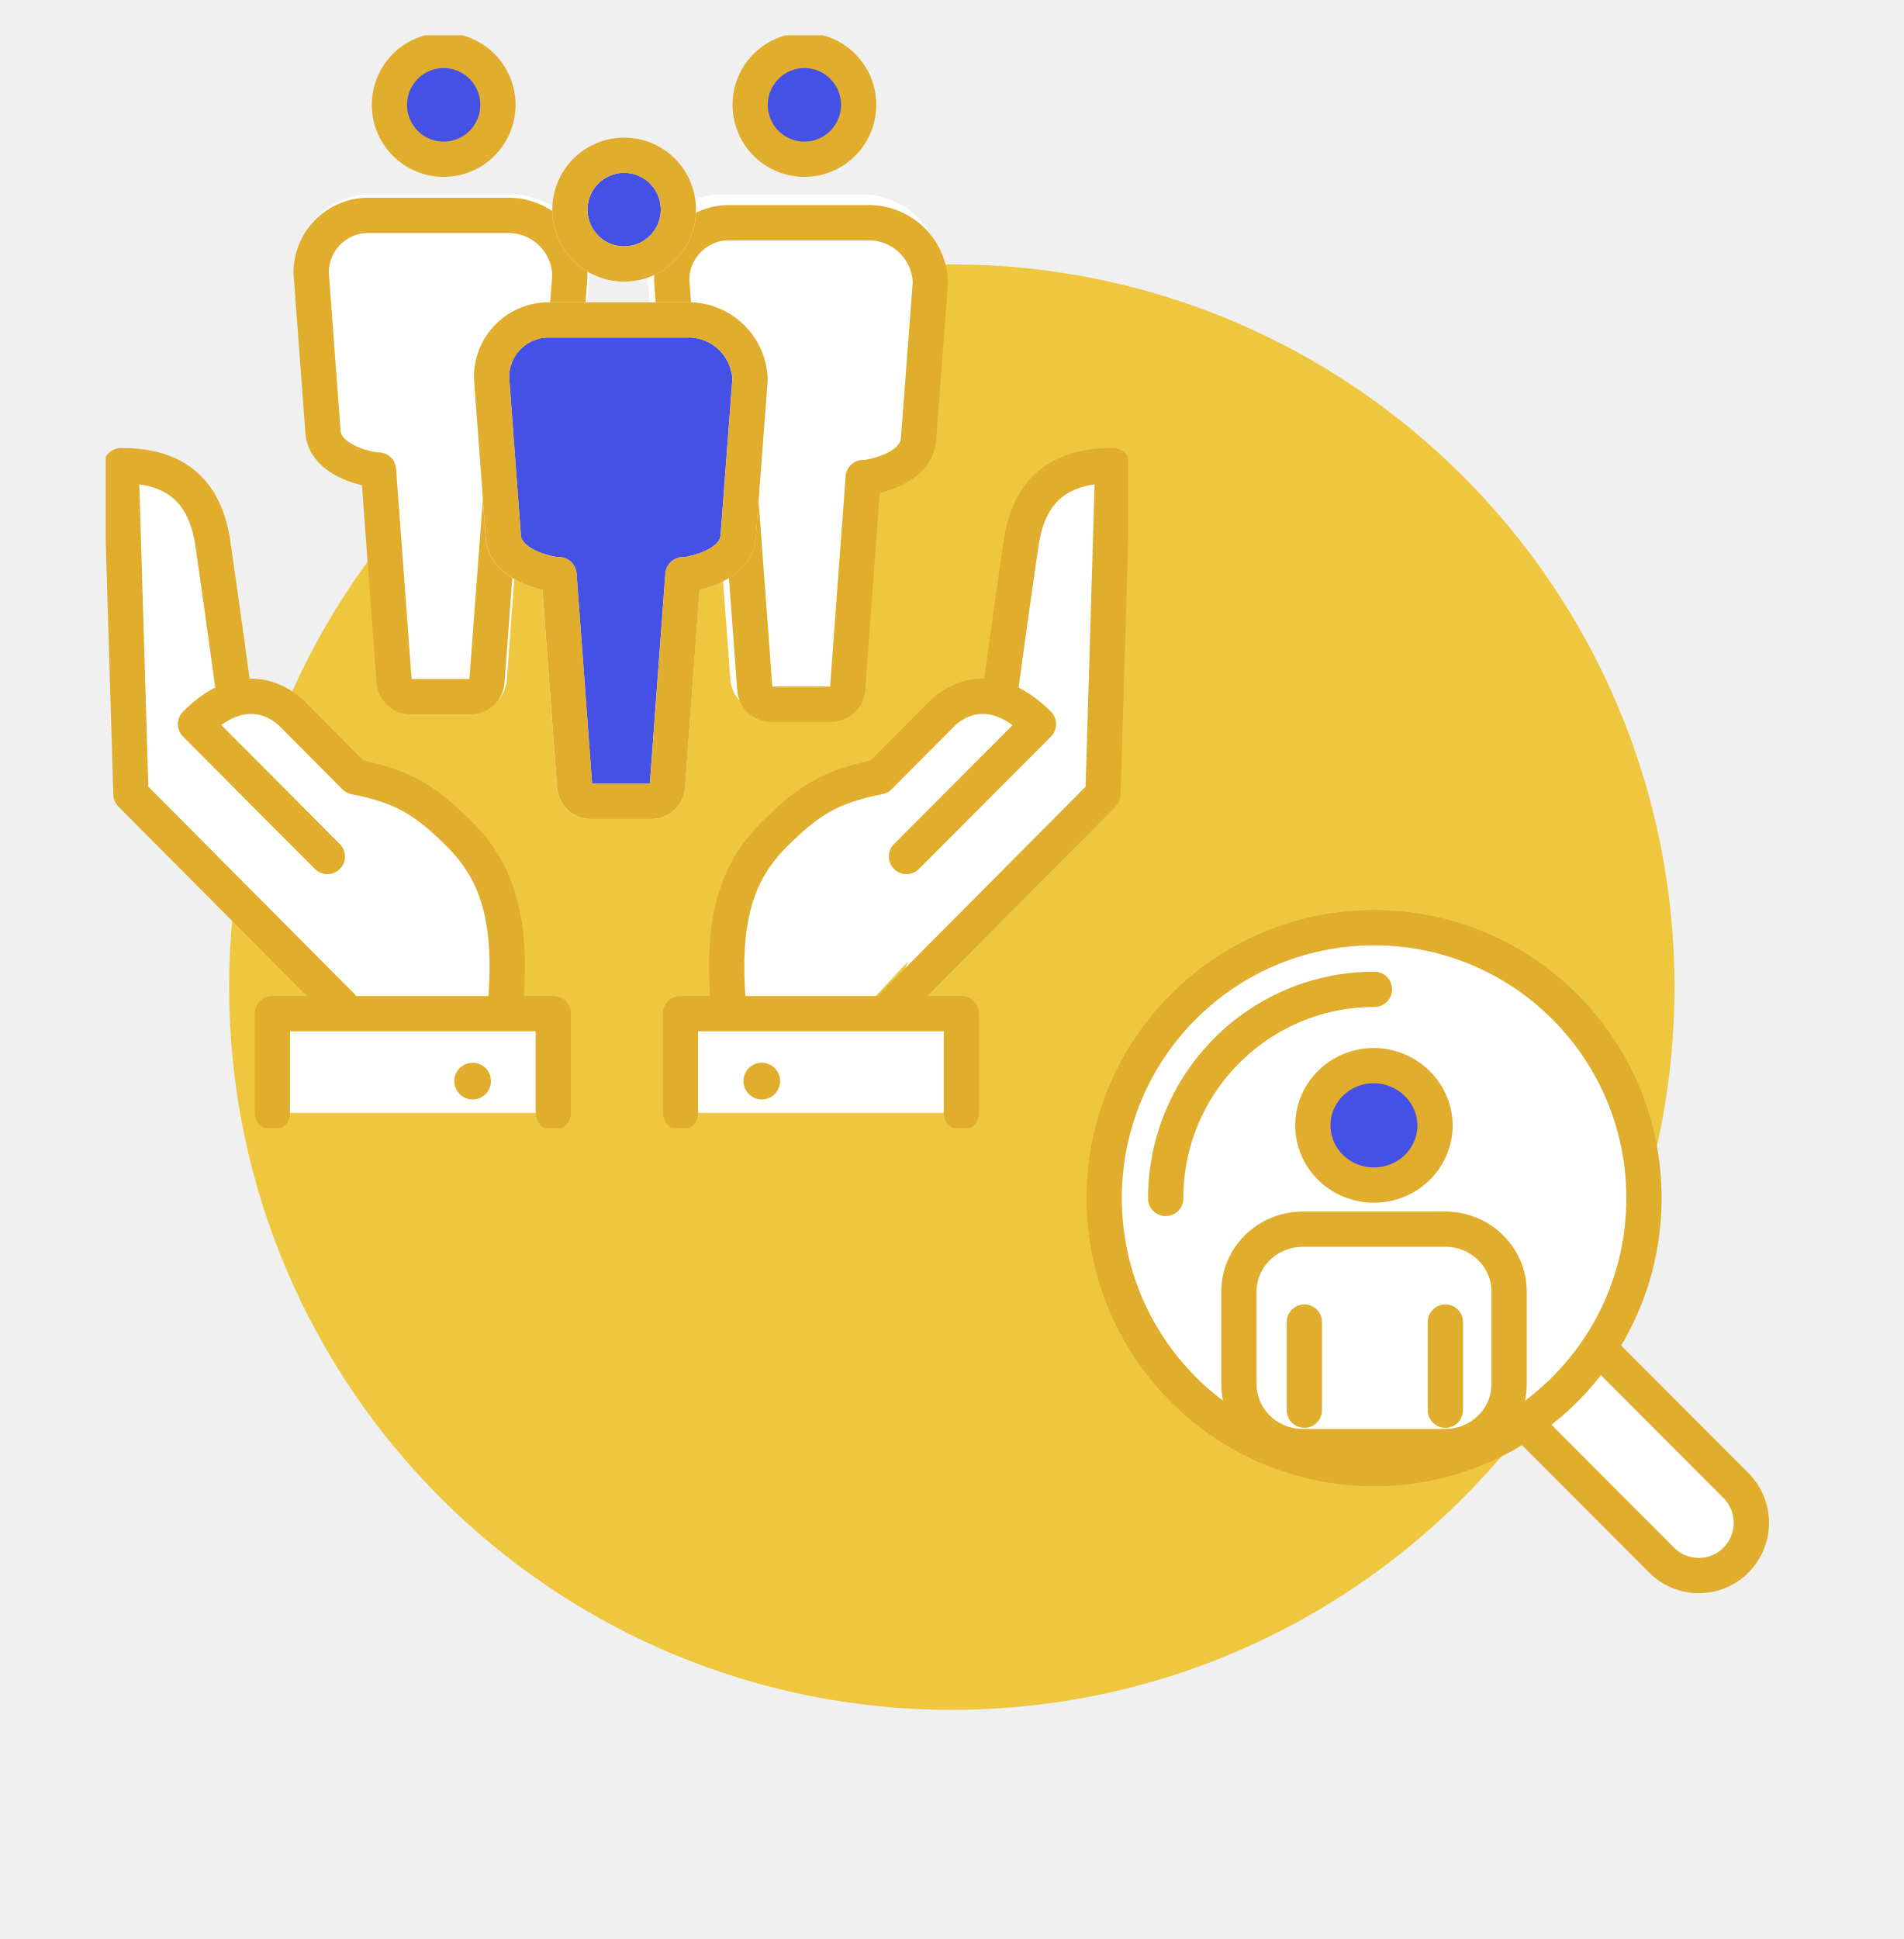
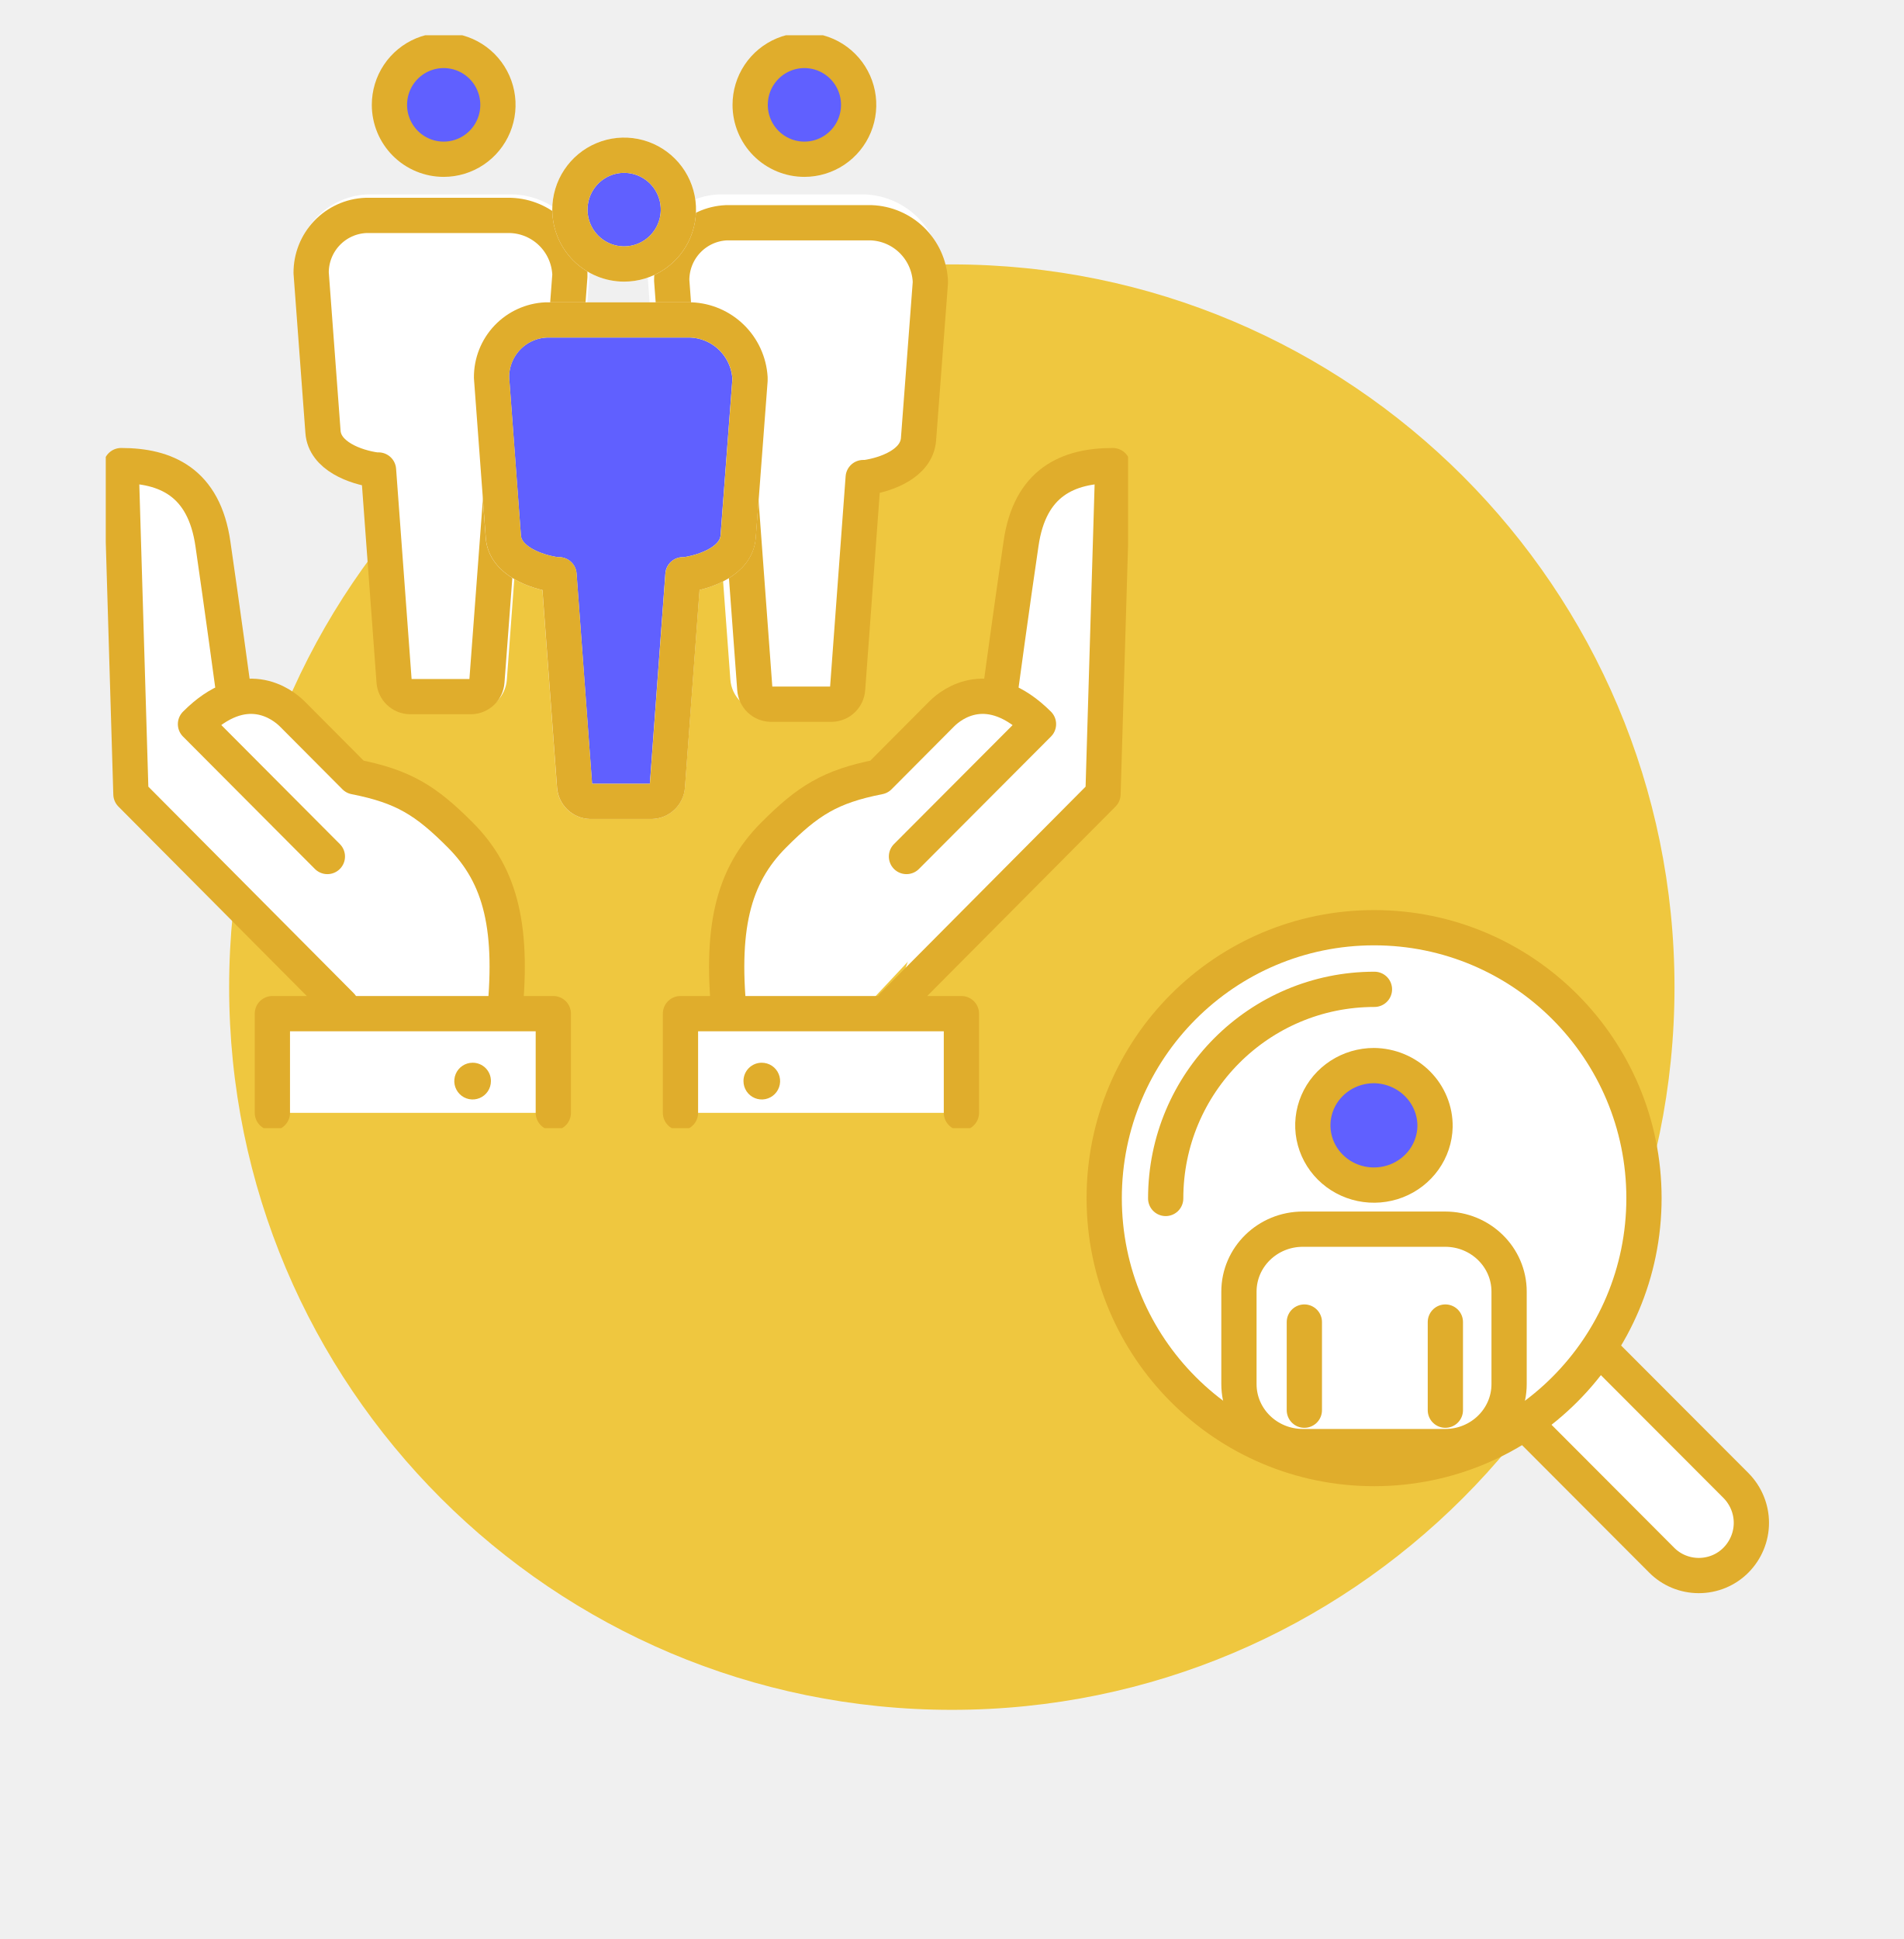
<svg xmlns="http://www.w3.org/2000/svg" width="108" height="110" viewBox="0 0 108 110" fill="none">
  <circle cx="54" cy="56" r="41" fill="#EFC73F" />
  <path d="M86.461 80.679L94.268 88.504C94.541 88.781 94.869 89.002 95.232 89.153C95.594 89.303 95.984 89.381 96.378 89.381C96.772 89.381 97.162 89.303 97.525 89.153C97.887 89.002 98.215 88.781 98.489 88.504C99.048 87.937 99.361 87.179 99.361 86.391C99.361 85.602 99.048 84.844 98.489 84.277L90.677 76.451" fill="white" />
  <path d="M86.461 80.679L94.268 88.504C94.541 88.781 94.869 89.002 95.232 89.153C95.594 89.303 95.984 89.381 96.378 89.381C96.772 89.381 97.162 89.303 97.525 89.153C97.887 89.002 98.215 88.781 98.489 88.504C99.048 87.937 99.361 87.179 99.361 86.391C99.361 85.602 99.048 84.844 98.489 84.277L90.677 76.451" stroke="#E0AD2C" stroke-width="2" stroke-linecap="round" stroke-linejoin="round" />
  <path d="M93.268 67.97C93.268 76.44 86.412 83.312 77.957 83.312C69.501 83.312 62.645 76.45 62.645 67.97C62.645 59.491 69.496 52.629 77.957 52.629C86.417 52.629 93.268 59.501 93.268 67.97Z" fill="white" stroke="#E0AD2C" stroke-width="2" stroke-linecap="round" stroke-linejoin="round" />
-   <path d="M81.415 63.919C81.399 64.585 81.183 65.233 80.792 65.78C80.402 66.327 79.855 66.75 79.22 66.995C78.585 67.239 77.891 67.295 77.223 67.156C76.556 67.017 75.946 66.688 75.469 66.211C74.992 65.734 74.669 65.13 74.541 64.474C74.414 63.819 74.487 63.141 74.752 62.526C75.016 61.912 75.461 61.387 76.029 61.017C76.598 60.648 77.265 60.451 77.947 60.451C78.408 60.456 78.863 60.549 79.287 60.726C79.711 60.902 80.095 61.159 80.417 61.481C80.739 61.803 80.993 62.184 81.164 62.603C81.336 63.021 81.421 63.468 81.415 63.919Z" fill="#4550E5" stroke="#E0AD2C" stroke-width="2" stroke-miterlimit="10" />
+   <path d="M81.415 63.919C81.399 64.585 81.183 65.233 80.792 65.78C80.402 66.327 79.855 66.75 79.22 66.995C78.585 67.239 77.891 67.295 77.223 67.156C76.556 67.017 75.946 66.688 75.469 66.211C74.992 65.734 74.669 65.13 74.541 64.474C74.414 63.819 74.487 63.141 74.752 62.526C75.016 61.912 75.461 61.387 76.029 61.017C76.598 60.648 77.265 60.451 77.947 60.451C78.408 60.456 78.863 60.549 79.287 60.726C79.711 60.902 80.095 61.159 80.417 61.481C80.739 61.803 80.993 62.184 81.164 62.603C81.336 63.021 81.421 63.468 81.415 63.919Z" fill="#6060ff" stroke="#E0AD2C" stroke-width="2" stroke-miterlimit="10" />
  <path d="M81.99 69.731H73.915C71.912 69.731 70.289 71.317 70.289 73.275V78.52C70.289 80.478 71.912 82.065 73.915 82.065H81.99C83.992 82.065 85.616 80.478 85.616 78.52V73.275C85.616 71.317 83.992 69.731 81.99 69.731Z" stroke="#E0AD2C" stroke-width="2" stroke-miterlimit="10" />
  <path d="M74 80V75" stroke="#E0AD2C" stroke-width="2" stroke-linecap="round" stroke-linejoin="round" />
  <path d="M82 75V80" stroke="#E0AD2C" stroke-width="2" stroke-linecap="round" stroke-linejoin="round" />
  <path d="M66.133 67.989C66.133 61.437 71.433 56.125 77.977 56.125" stroke="#E0AD2C" stroke-width="2" stroke-linecap="round" stroke-linejoin="round" />
  <path d="M20 56.5L12.5 48.5L12 48L18 44.5L27 56.5H20Z" fill="white" stroke="white" />
  <path d="M49 56.5L56.5 48.5L57 48L51 44.5L42 56.5H49Z" fill="white" stroke="white" />
  <g clip-path="url(#clip0_4481_20228)">
    <path d="M13.241 39.156C13.241 39.156 12.57 34.214 12.081 30.865C11.578 27.342 9.399 26.414 6.871 26.414L7.428 45.052L19.363 57.054" fill="white" />
    <path d="M13.241 39.156C13.241 39.156 12.57 34.214 12.081 30.865C11.578 27.342 9.399 26.414 6.871 26.414L7.428 45.052L19.363 57.054" stroke="#E0AD2C" stroke-width="2" stroke-linecap="round" stroke-linejoin="round" />
    <path d="M28.577 58.016C29.174 52.698 28.436 49.699 26.116 47.373C24.172 45.423 22.904 44.616 20.135 44.071L16.581 40.501C16.005 39.929 13.866 38.289 11.09 41.079L18.573 48.59" fill="white" />
    <path d="M28.577 58.016C29.174 52.698 28.436 49.699 26.116 47.373C24.172 45.423 22.904 44.616 20.135 44.071L16.581 40.501C16.005 39.929 13.866 38.289 11.09 41.079L18.573 48.59" stroke="#E0AD2C" stroke-width="2" stroke-linecap="round" stroke-linejoin="round" />
    <path d="M17.781 15.297L18.452 24.307C18.539 25.692 20.296 26.324 21.456 26.485H21.61L22.495 38.481C22.512 38.709 22.612 38.924 22.776 39.083C22.941 39.241 23.159 39.334 23.387 39.341H26.86C27.09 39.335 27.309 39.244 27.475 39.085C27.641 38.926 27.742 38.71 27.759 38.481L28.644 26.485H28.798C29.958 26.311 31.674 25.692 31.775 24.314L32.446 15.458C32.446 15.384 32.446 15.331 32.446 15.304C32.39 14.439 32.016 13.625 31.397 13.02C30.778 12.415 29.957 12.062 29.093 12.029H20.879C20.041 12.066 19.25 12.427 18.673 13.036C18.095 13.646 17.775 14.456 17.781 15.297Z" fill="white" stroke="white" stroke-width="2" stroke-linecap="round" stroke-linejoin="round" />
    <path d="M37.719 15.297L38.389 24.307C38.477 25.692 40.233 26.324 41.393 26.485H41.547L42.433 38.481C42.449 38.709 42.549 38.924 42.714 39.083C42.879 39.241 43.096 39.334 43.324 39.341H46.798C47.027 39.335 47.246 39.244 47.412 39.085C47.578 38.926 47.68 38.71 47.696 38.481L48.581 26.485H48.736C49.895 26.311 51.612 25.692 51.713 24.314L52.383 15.458C52.383 15.384 52.383 15.331 52.383 15.304C52.327 14.439 51.954 13.625 51.334 13.02C50.715 12.415 49.894 12.062 49.031 12.029H40.817C39.979 12.066 39.188 12.427 38.61 13.036C38.032 13.646 37.713 14.456 37.719 15.297Z" fill="white" stroke="white" stroke-width="2" stroke-linecap="round" stroke-linejoin="round" />
    <path d="M31.391 63.132V57.504H15.453V63.132" fill="white" />
    <path d="M31.391 63.132V57.504H15.453V63.132" stroke="#E0AD2C" stroke-width="2" stroke-linecap="round" stroke-linejoin="round" />
    <path d="M27.852 61.331C27.852 61.537 27.791 61.739 27.677 61.91C27.563 62.082 27.4 62.215 27.21 62.294C27.02 62.373 26.812 62.394 26.61 62.353C26.408 62.313 26.223 62.214 26.078 62.068C25.933 61.922 25.834 61.737 25.793 61.535C25.753 61.332 25.774 61.123 25.852 60.932C25.931 60.742 26.064 60.579 26.235 60.465C26.406 60.35 26.607 60.289 26.813 60.289C26.95 60.288 27.085 60.315 27.212 60.367C27.338 60.419 27.453 60.495 27.55 60.592C27.646 60.689 27.723 60.804 27.775 60.931C27.827 61.058 27.853 61.194 27.852 61.331Z" fill="#E0AD2C" />
    <path d="M56.757 39.156C56.757 39.156 57.427 34.214 57.924 30.865C58.42 27.342 60.606 26.414 63.133 26.414L62.577 45.052L50.648 57.054" fill="white" />
    <path d="M56.757 39.156C56.757 39.156 57.427 34.214 57.924 30.865C58.42 27.342 60.606 26.414 63.133 26.414L62.577 45.052L50.648 57.054" stroke="#E0AD2C" stroke-width="2" stroke-linecap="round" stroke-linejoin="round" />
    <path d="M41.423 58.016C40.827 52.698 41.571 49.699 43.891 47.373C45.835 45.423 47.096 44.616 49.872 44.071L53.425 40.501C53.995 39.929 56.108 38.289 58.917 41.079L51.427 48.59" fill="white" />
    <path d="M41.423 58.016C40.827 52.698 41.571 49.699 43.891 47.373C45.835 45.423 47.096 44.616 49.872 44.071L53.425 40.501C53.995 39.929 56.108 38.289 58.917 41.079L51.427 48.59" stroke="#E0AD2C" stroke-width="2" stroke-linecap="round" stroke-linejoin="round" />
    <path d="M38.605 63.132V57.504H54.544V63.132" fill="white" />
    <path d="M38.605 63.132V57.504H54.544V63.132" stroke="#E0AD2C" stroke-width="2" stroke-linecap="round" stroke-linejoin="round" />
    <path d="M42.18 61.331C42.18 61.538 42.241 61.739 42.355 61.911C42.47 62.083 42.633 62.216 42.823 62.295C43.013 62.373 43.222 62.394 43.424 62.353C43.626 62.312 43.811 62.212 43.956 62.066C44.101 61.919 44.2 61.733 44.239 61.53C44.279 61.328 44.257 61.118 44.177 60.928C44.098 60.737 43.963 60.575 43.792 60.461C43.62 60.348 43.418 60.288 43.212 60.289C43.076 60.289 42.941 60.316 42.816 60.368C42.69 60.421 42.576 60.498 42.48 60.595C42.384 60.692 42.308 60.806 42.256 60.933C42.205 61.059 42.179 61.195 42.18 61.331Z" fill="#E0AD2C" />
-     <path d="M25.172 9.034C25.78 9.034 26.375 8.853 26.881 8.514C27.387 8.175 27.782 7.693 28.015 7.129C28.248 6.565 28.309 5.944 28.19 5.345C28.071 4.747 27.778 4.197 27.348 3.765C26.917 3.334 26.369 3.04 25.772 2.921C25.175 2.802 24.556 2.863 23.994 3.096C23.431 3.33 22.951 3.725 22.612 4.233C22.274 4.74 22.094 5.337 22.094 5.948C22.094 6.766 22.418 7.551 22.995 8.13C23.572 8.709 24.355 9.034 25.172 9.034Z" fill="#4550E5" stroke="#E0AD2C" stroke-width="2" stroke-linecap="round" stroke-linejoin="round" />
+     <path d="M25.172 9.034C25.78 9.034 26.375 8.853 26.881 8.514C27.387 8.175 27.782 7.693 28.015 7.129C28.248 6.565 28.309 5.944 28.19 5.345C28.071 4.747 27.778 4.197 27.348 3.765C26.917 3.334 26.369 3.04 25.772 2.921C25.175 2.802 24.556 2.863 23.994 3.096C23.431 3.33 22.951 3.725 22.612 4.233C22.274 4.74 22.094 5.337 22.094 5.948C22.094 6.766 22.418 7.551 22.995 8.13C23.572 8.709 24.355 9.034 25.172 9.034Z" fill="#6060ff" stroke="#E0AD2C" stroke-width="2" stroke-linecap="round" stroke-linejoin="round" />
    <path d="M17.652 15.475L18.323 24.485C18.41 25.87 20.16 26.502 21.327 26.663H21.474L22.359 38.665C22.378 38.894 22.479 39.108 22.645 39.265C22.811 39.423 23.029 39.513 23.258 39.519H26.731C26.959 39.513 27.176 39.422 27.341 39.265C27.506 39.107 27.606 38.893 27.623 38.665L28.521 26.677H28.676C29.836 26.502 31.559 25.883 31.66 24.498L32.33 15.65C32.334 15.598 32.334 15.547 32.33 15.495C32.276 14.63 31.903 13.815 31.283 13.21C30.663 12.605 29.842 12.252 28.977 12.221H20.75C19.915 12.257 19.126 12.616 18.548 13.223C17.971 13.829 17.65 14.636 17.652 15.475V15.475Z" stroke="#E0AD2C" stroke-width="2" stroke-linecap="round" stroke-linejoin="round" />
-     <path d="M45.636 9.034C46.245 9.034 46.84 8.853 47.346 8.514C47.852 8.175 48.247 7.693 48.48 7.129C48.713 6.565 48.774 5.944 48.655 5.345C48.536 4.747 48.243 4.197 47.812 3.765C47.382 3.334 46.834 3.04 46.237 2.921C45.64 2.802 45.021 2.863 44.459 3.096C43.896 3.33 43.416 3.725 43.077 4.233C42.739 4.74 42.559 5.337 42.559 5.948C42.559 6.766 42.883 7.551 43.46 8.13C44.037 8.709 44.82 9.034 45.636 9.034Z" fill="#4550E5" stroke="#E0AD2C" stroke-width="2" stroke-linecap="round" stroke-linejoin="round" />
+     <path d="M45.636 9.034C46.245 9.034 46.84 8.853 47.346 8.514C47.852 8.175 48.247 7.693 48.48 7.129C48.713 6.565 48.774 5.944 48.655 5.345C48.536 4.747 48.243 4.197 47.812 3.765C47.382 3.334 46.834 3.04 46.237 2.921C45.64 2.802 45.021 2.863 44.459 3.096C43.896 3.33 43.416 3.725 43.077 4.233C42.739 4.74 42.559 5.337 42.559 5.948C42.559 6.766 42.883 7.551 43.46 8.13C44.037 8.709 44.82 9.034 45.636 9.034Z" fill="#6060ff" stroke="#E0AD2C" stroke-width="2" stroke-linecap="round" stroke-linejoin="round" />
    <path d="M38.109 15.911L38.78 24.914C38.874 26.306 40.624 26.931 41.784 27.093H41.938L42.823 39.088C42.84 39.317 42.94 39.531 43.105 39.69C43.269 39.849 43.487 39.941 43.715 39.949H47.195C47.423 39.941 47.641 39.849 47.806 39.69C47.97 39.531 48.07 39.317 48.087 39.088L48.972 27.093H49.126C50.286 26.925 52.003 26.306 52.11 24.921L52.78 16.066V15.911C52.725 15.046 52.351 14.233 51.732 13.628C51.112 13.023 50.292 12.67 49.428 12.637H41.207C40.369 12.675 39.578 13.037 39 13.648C38.423 14.258 38.103 15.07 38.109 15.911Z" stroke="#E0AD2C" stroke-width="2" stroke-linecap="round" stroke-linejoin="round" />
-     <path d="M35.403 14.977C36.012 14.978 36.608 14.798 37.115 14.46C37.623 14.121 38.018 13.639 38.252 13.075C38.486 12.511 38.547 11.89 38.429 11.29C38.31 10.691 38.017 10.141 37.586 9.709C37.155 9.277 36.606 8.983 36.008 8.864C35.411 8.745 34.791 8.806 34.229 9.041C33.666 9.275 33.186 9.672 32.848 10.181C32.51 10.689 32.331 11.287 32.332 11.898C32.334 12.714 32.658 13.496 33.233 14.073C33.809 14.65 34.589 14.975 35.403 14.977Z" fill="#4550E5" stroke="white" stroke-width="2" stroke-linecap="round" stroke-linejoin="round" />
-     <path d="M27.883 21.418L28.553 30.428C28.641 31.813 30.397 32.445 31.557 32.606H31.712L32.597 44.602C32.613 44.83 32.713 45.045 32.878 45.204C33.043 45.362 33.26 45.455 33.488 45.462H36.962C37.191 45.456 37.41 45.365 37.577 45.206C37.742 45.047 37.844 44.831 37.86 44.602L38.745 32.606H38.9C40.059 32.432 41.776 31.813 41.877 30.435L42.547 21.579C42.547 21.506 42.547 21.452 42.547 21.425C42.491 20.56 42.118 19.746 41.498 19.141C40.879 18.537 40.058 18.183 39.195 18.15H30.981C30.143 18.187 29.352 18.548 28.774 19.157C28.196 19.767 27.877 20.577 27.883 21.418Z" fill="#4550E5" stroke="white" stroke-width="2" stroke-linecap="round" stroke-linejoin="round" />
+     <path d="M35.403 14.977C36.012 14.978 36.608 14.798 37.115 14.46C37.623 14.121 38.018 13.639 38.252 13.075C38.486 12.511 38.547 11.89 38.429 11.29C38.31 10.691 38.017 10.141 37.586 9.709C37.155 9.277 36.606 8.983 36.008 8.864C35.411 8.745 34.791 8.806 34.229 9.041C33.666 9.275 33.186 9.672 32.848 10.181C32.51 10.689 32.331 11.287 32.332 11.898C32.334 12.714 32.658 13.496 33.233 14.073C33.809 14.65 34.589 14.975 35.403 14.977Z" fill="#6060ff" stroke="white" stroke-width="2" stroke-linecap="round" stroke-linejoin="round" />
+     <path d="M27.883 21.418L28.553 30.428C28.641 31.813 30.397 32.445 31.557 32.606H31.712L32.597 44.602C32.613 44.83 32.713 45.045 32.878 45.204C33.043 45.362 33.26 45.455 33.488 45.462H36.962C37.191 45.456 37.41 45.365 37.577 45.206C37.742 45.047 37.844 44.831 37.86 44.602L38.745 32.606H38.9C40.059 32.432 41.776 31.813 41.877 30.435L42.547 21.579C42.547 21.506 42.547 21.452 42.547 21.425C42.491 20.56 42.118 19.746 41.498 19.141C40.879 18.537 40.058 18.183 39.195 18.15H30.981C30.143 18.187 29.352 18.548 28.774 19.157C28.196 19.767 27.877 20.577 27.883 21.418Z" fill="#6060ff" stroke="white" stroke-width="2" stroke-linecap="round" stroke-linejoin="round" />
    <path d="M35.403 14.977C36.012 14.978 36.608 14.798 37.115 14.46C37.623 14.121 38.018 13.639 38.252 13.075C38.486 12.511 38.547 11.89 38.429 11.29C38.31 10.691 38.017 10.141 37.586 9.709C37.155 9.277 36.606 8.983 36.008 8.864C35.411 8.745 34.791 8.806 34.229 9.041C33.666 9.275 33.186 9.672 32.848 10.181C32.51 10.689 32.331 11.287 32.332 11.898C32.334 12.714 32.658 13.496 33.233 14.073C33.809 14.65 34.589 14.975 35.403 14.977Z" stroke="#E0AD2C" stroke-width="2" stroke-linecap="round" stroke-linejoin="round" />
    <path d="M27.887 21.418L28.557 30.428C28.645 31.813 30.401 32.445 31.561 32.606H31.715L32.601 44.602C32.617 44.83 32.717 45.045 32.882 45.204C33.047 45.362 33.264 45.455 33.492 45.462H36.966C37.195 45.456 37.414 45.365 37.58 45.206C37.746 45.047 37.848 44.831 37.864 44.602L38.749 32.606H38.903C40.063 32.432 41.78 31.813 41.881 30.435L42.551 21.579C42.551 21.506 42.551 21.452 42.551 21.425C42.495 20.56 42.122 19.746 41.502 19.141C40.883 18.537 40.062 18.183 39.199 18.15H30.985C30.147 18.187 29.356 18.548 28.778 19.157C28.2 19.767 27.881 20.577 27.887 21.418V21.418Z" stroke="#E0AD2C" stroke-width="2" stroke-linecap="round" stroke-linejoin="round" />
  </g>
  <defs>
    <clipPath id="clip0_4481_20228">
      <rect width="58" height="62" fill="white" transform="translate(6 2)" />
    </clipPath>
  </defs>
</svg>
